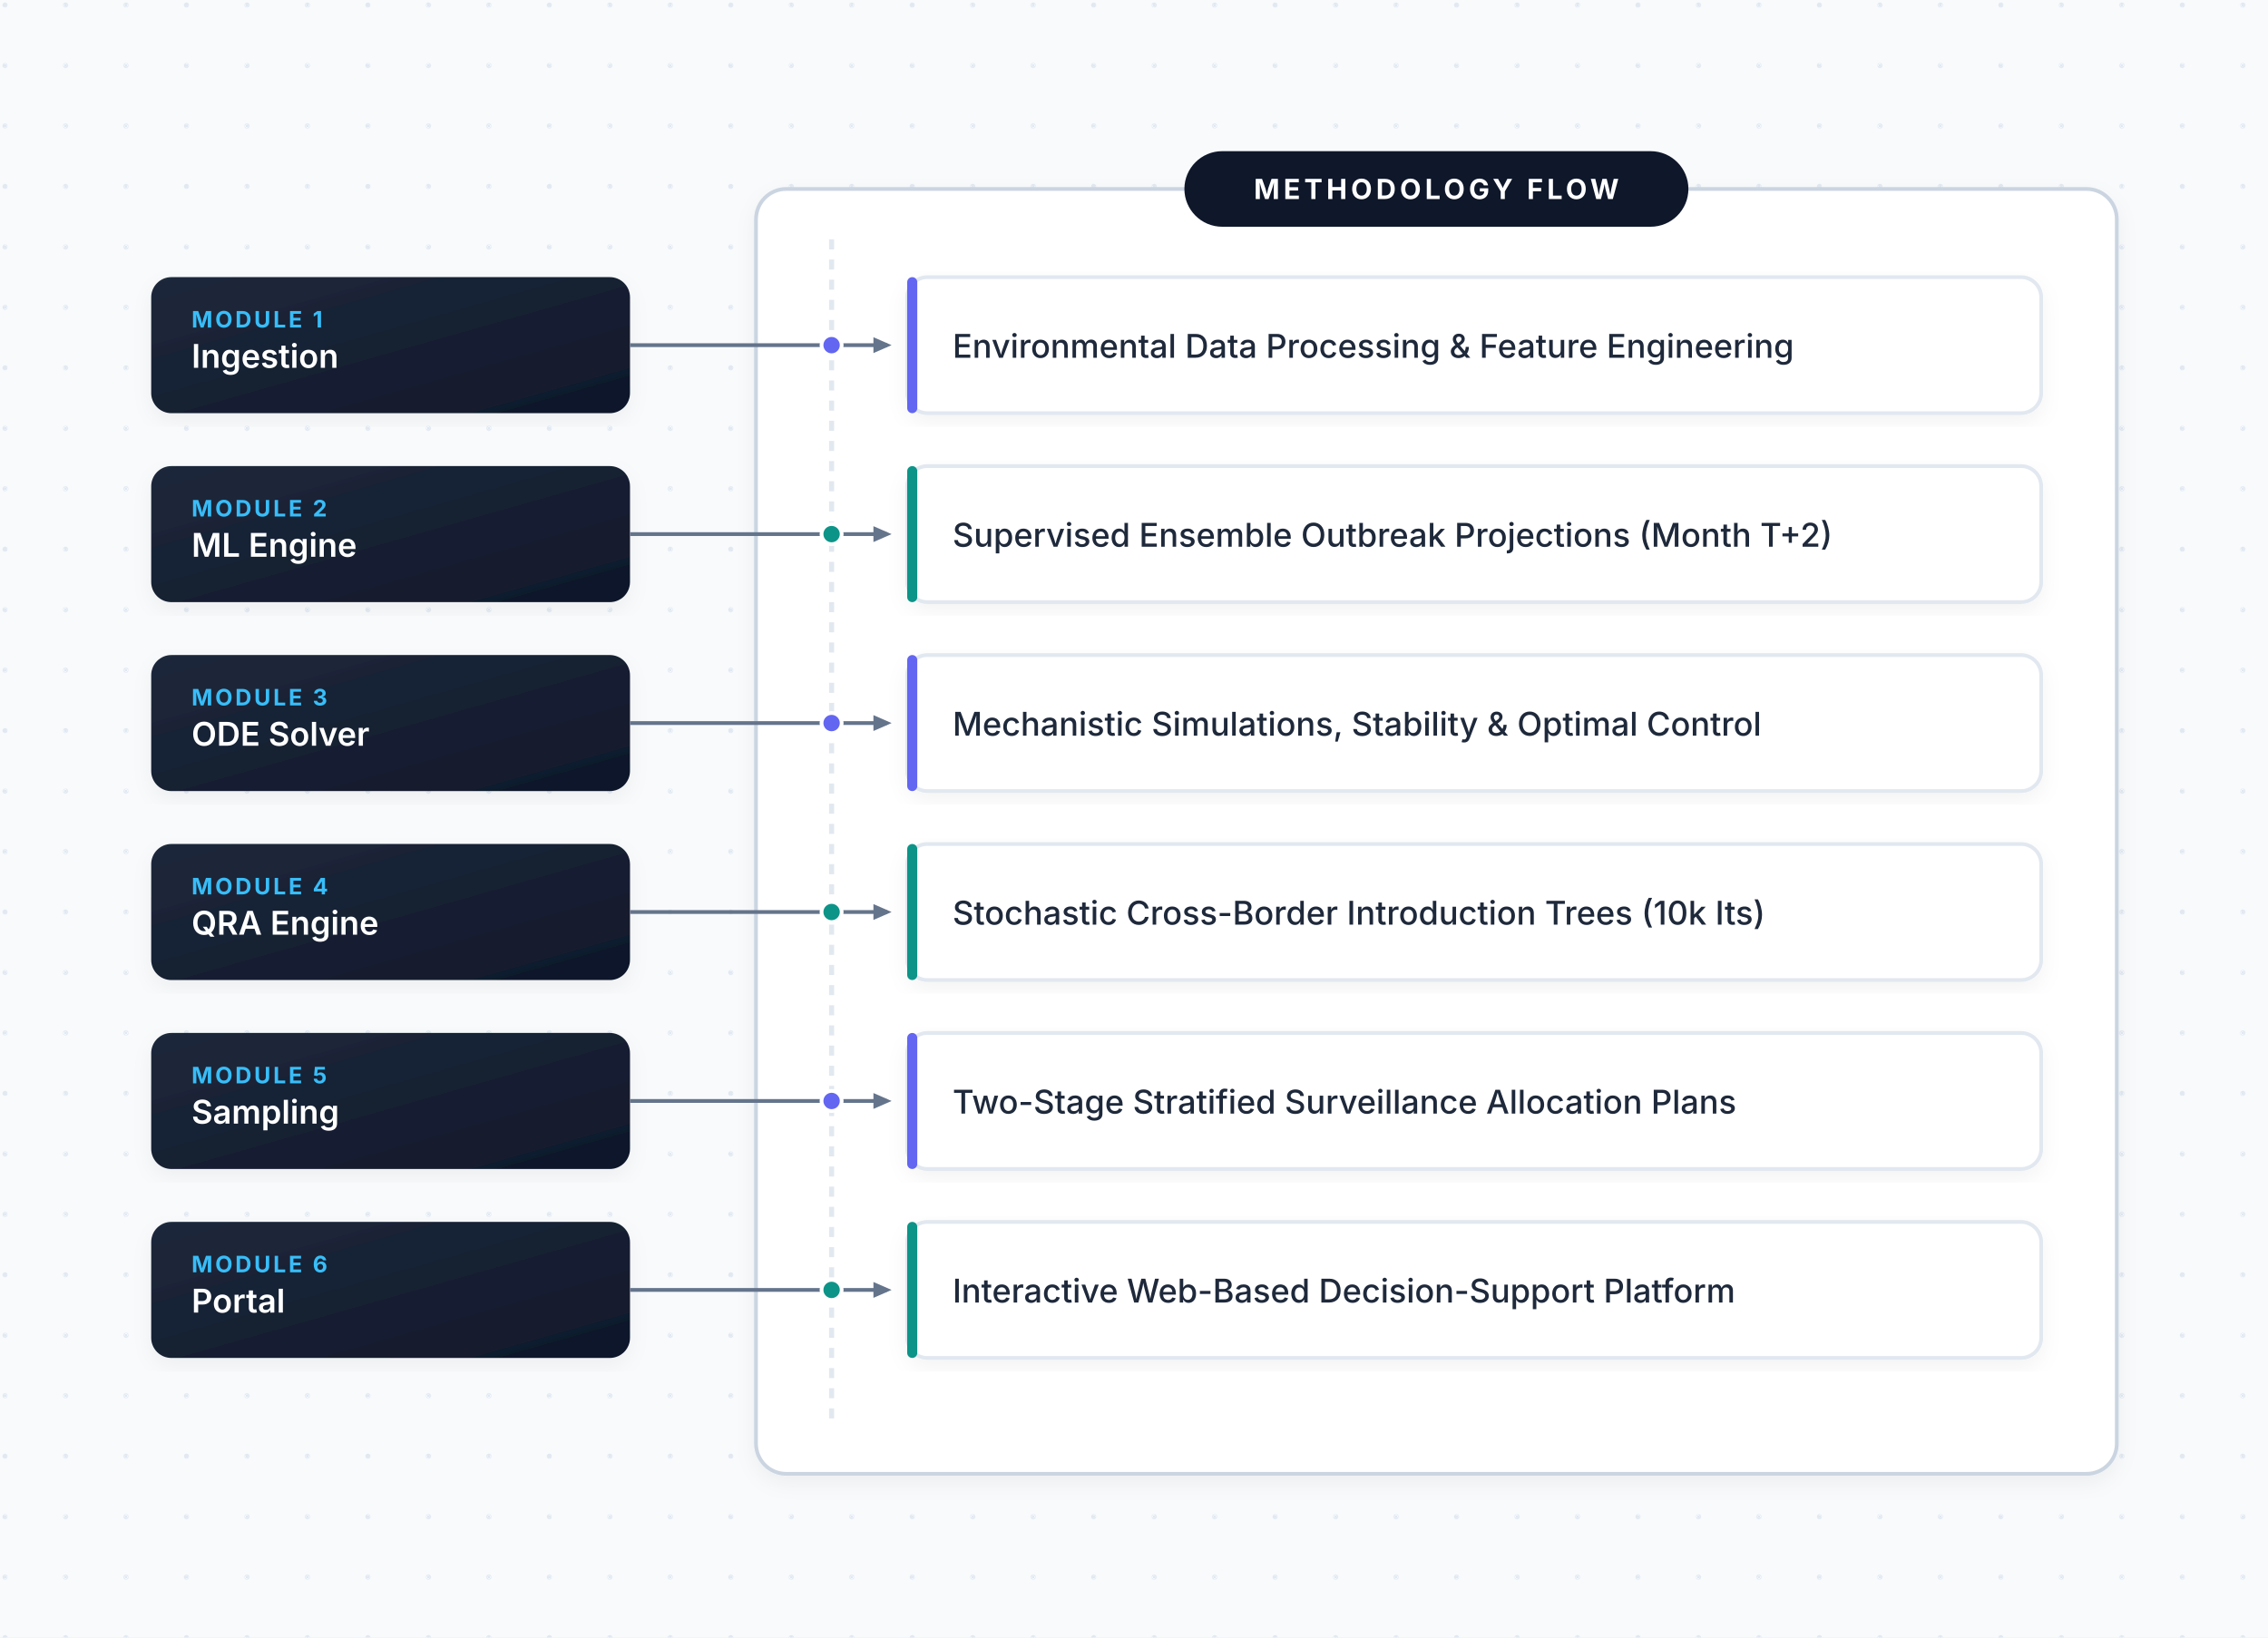
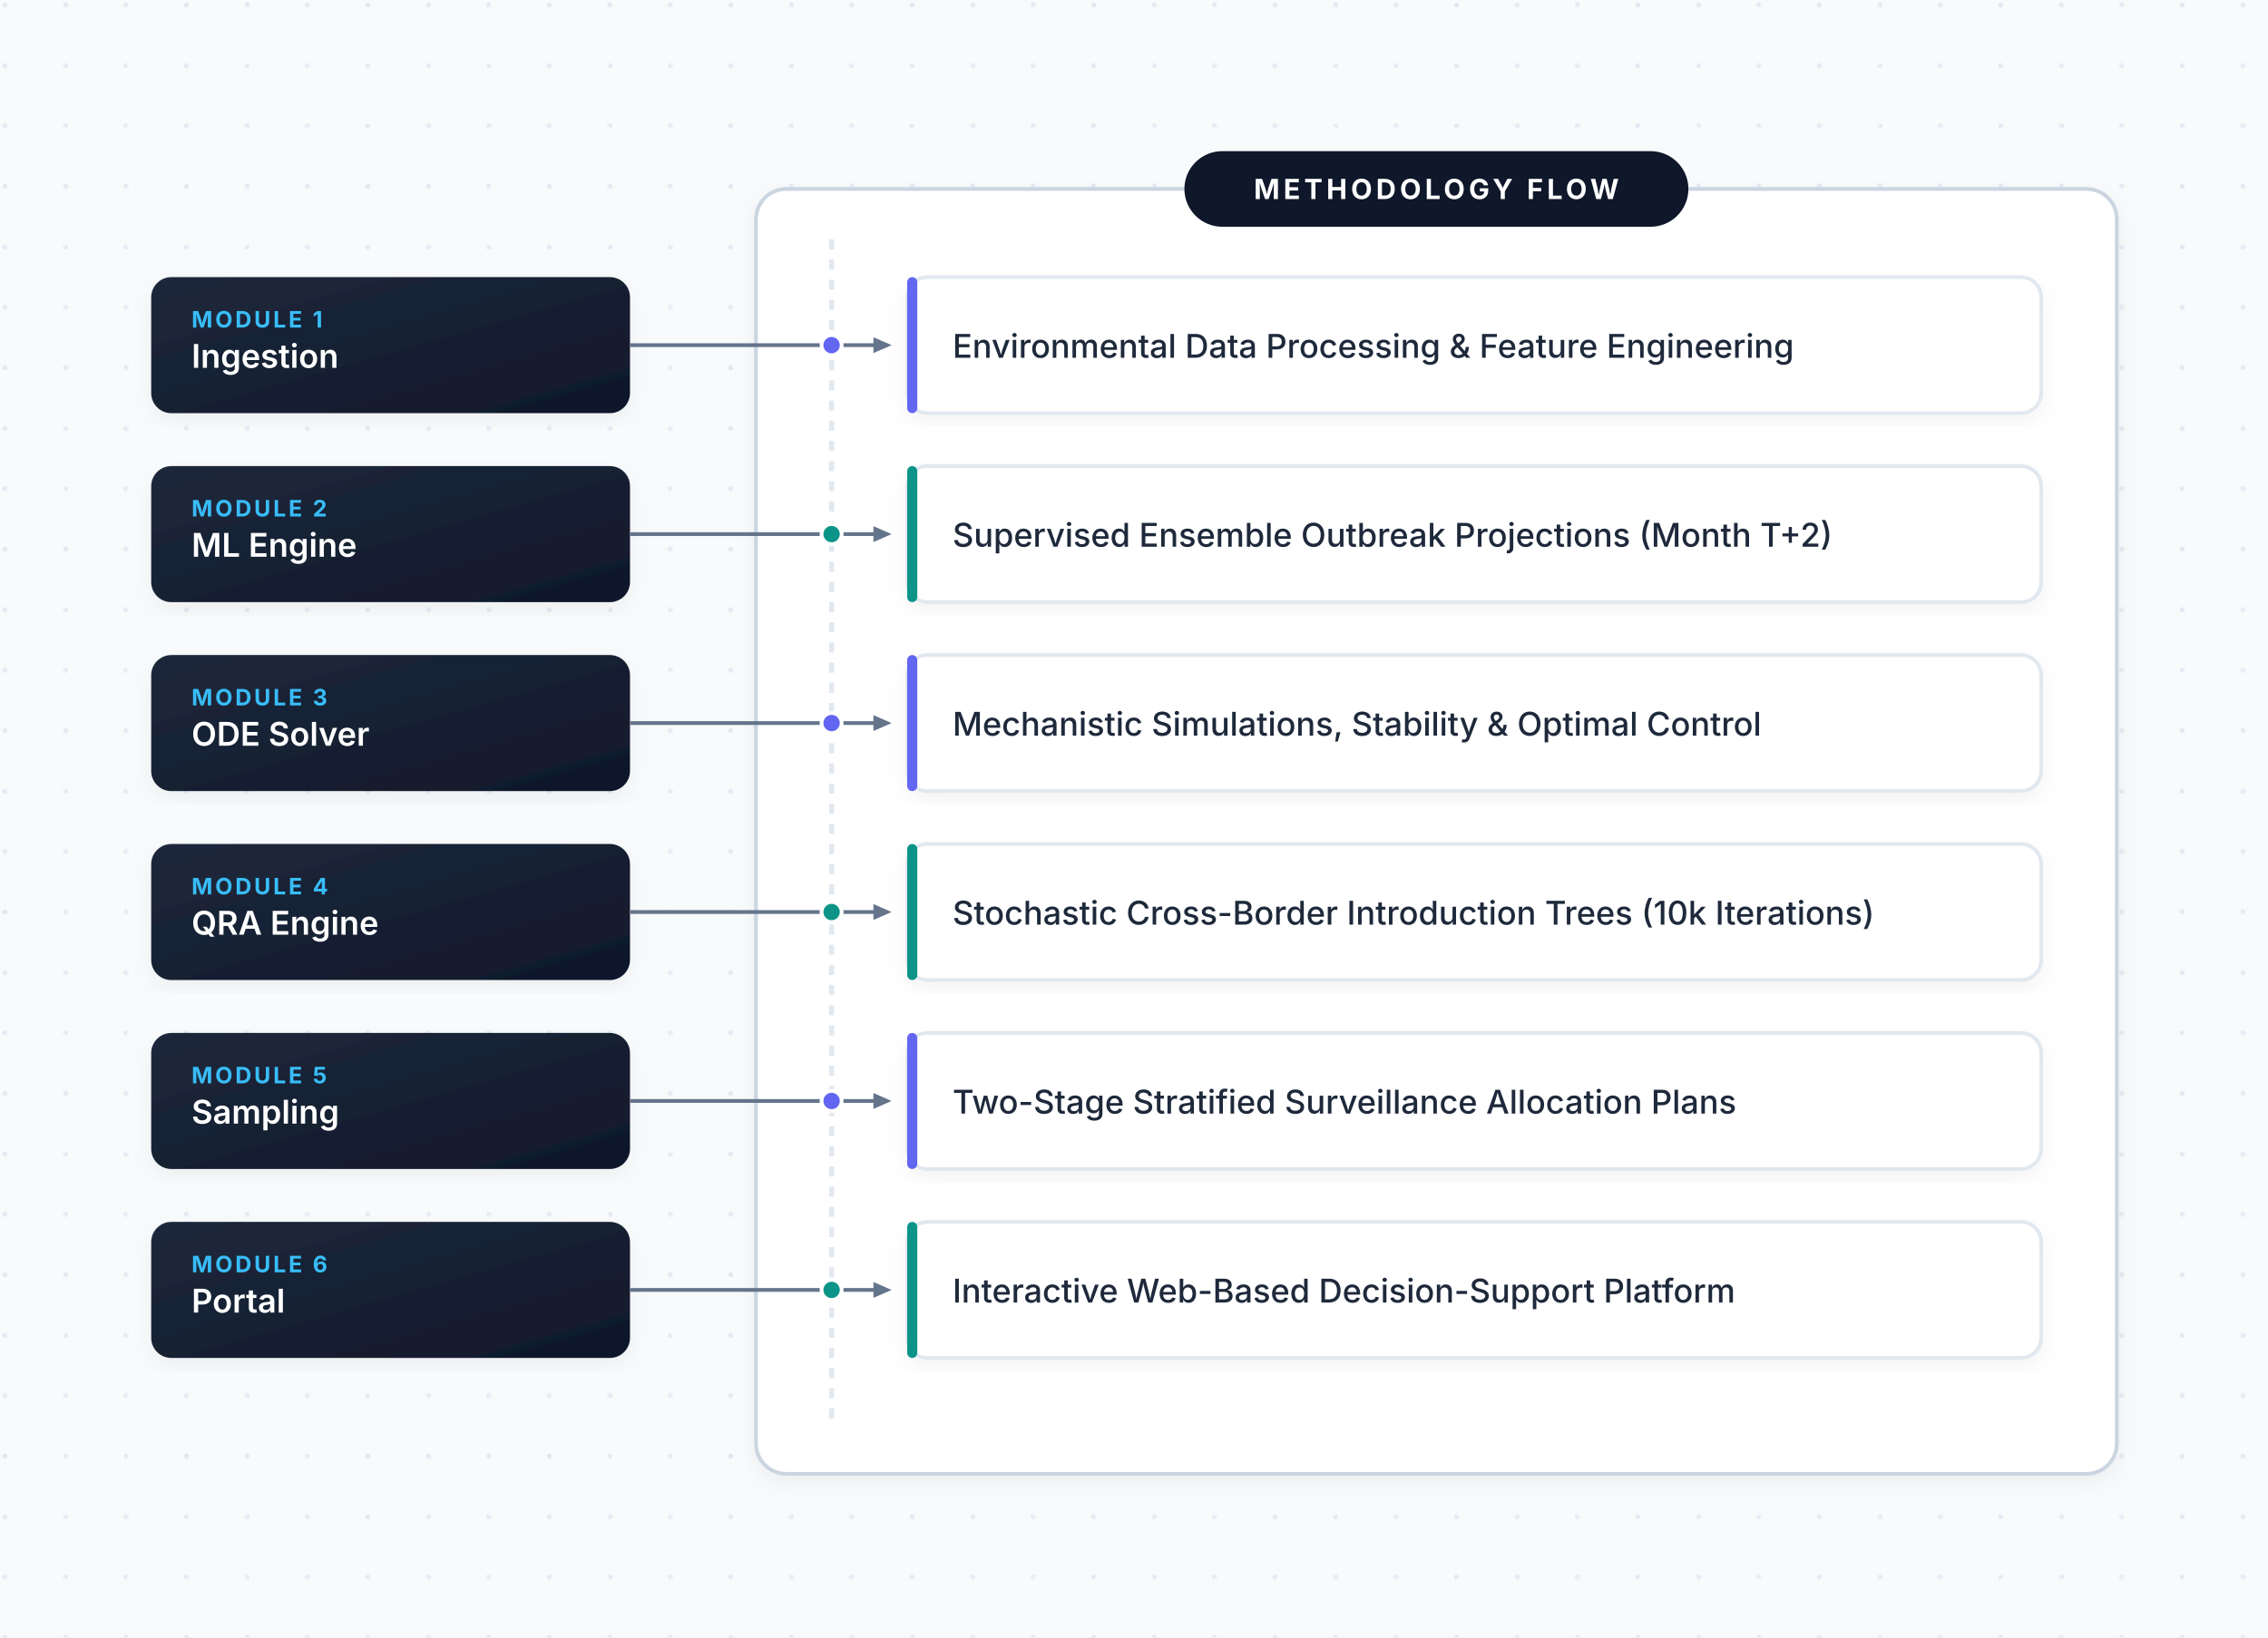
<svg xmlns="http://www.w3.org/2000/svg" viewBox="0 0 900 650" width="100%" height="100%">
  <defs>
    <pattern id="dotGrid" width="24" height="24" patternUnits="userSpaceOnUse">
      <circle cx="2" cy="2" r="1" fill="#e2e8f0" />
    </pattern>
    <filter id="subtleShadow" x="-10%" y="-10%" width="120%" height="120%">
      <feDropShadow dx="0" dy="3" stdDeviation="4" flood-color="#0f172a" flood-opacity="0.05" />
    </filter>
    <linearGradient id="moduleGrad" x1="0%" y1="0%" x2="100%" y2="100%">
      <stop offset="0%" stop-color="#1e293b" />
      <stop offset="100%" stop-color="#0f172a" />
    </linearGradient>
    <marker id="arrow" viewBox="0 0 10 10" refX="6" refY="5" markerWidth="6" markerHeight="6" orient="auto-start-reverse">
      <path d="M 0 1.5 L 8 5 L 0 8.5 z" fill="#64748b" />
    </marker>
  </defs>
  <rect width="900" height="650" fill="#f8fafc" />
  <rect width="900" height="650" fill="url(#dotGrid)" />
  <rect x="300" y="75" width="540" height="510" rx="12" fill="#ffffff" stroke="#cbd5e1" stroke-width="1.5" filter="url(#subtleShadow)" />
  <rect x="470" y="60" width="200" height="30" rx="15" fill="#0f172a" />
  <text x="570" y="79" font-family="system-ui, -apple-system, sans-serif" font-size="11" font-weight="700" fill="#ffffff" letter-spacing="1.5" text-anchor="middle">METHODOLOGY FLOW</text>
  <line x1="330" y1="95" x2="330" y2="565" stroke="#e2e8f0" stroke-width="2" stroke-dasharray="4 4" />
  <g id="row1">
    <rect x="60" y="110" width="190" height="54" rx="8" fill="url(#moduleGrad)" filter="url(#subtleShadow)" />
    <text x="76" y="130" font-family="system-ui, -apple-system, sans-serif" font-size="9" font-weight="700" fill="#38bdf8" letter-spacing="1">MODULE 1</text>
    <text x="76" y="146" font-family="system-ui, -apple-system, sans-serif" font-size="13" font-weight="600" fill="#ffffff">Ingestion</text>
    <path d="M 250 137 L 352 137" fill="none" stroke="#64748b" stroke-width="1.5" marker-end="url(#arrow)" />
    <circle cx="330" cy="137" r="4" fill="#6366f1" stroke="#ffffff" stroke-width="1.5" />
    <rect x="360" y="110" width="450" height="54" rx="8" fill="#ffffff" stroke="#e2e8f0" stroke-width="1.5" filter="url(#subtleShadow)" />
    <rect x="360" y="110" width="4" height="54" rx="2" fill="#6366f1" />
    <text x="378" y="142" font-family="system-ui, -apple-system, sans-serif" font-size="13" font-weight="500" fill="#1e293b">Environmental Data Processing &amp; Feature Engineering</text>
  </g>
  <g id="row2">
    <rect x="60" y="185" width="190" height="54" rx="8" fill="url(#moduleGrad)" filter="url(#subtleShadow)" />
    <text x="76" y="205" font-family="system-ui, -apple-system, sans-serif" font-size="9" font-weight="700" fill="#38bdf8" letter-spacing="1">MODULE 2</text>
    <text x="76" y="221" font-family="system-ui, -apple-system, sans-serif" font-size="13" font-weight="600" fill="#ffffff">ML Engine</text>
    <path d="M 250 212 L 352 212" fill="none" stroke="#64748b" stroke-width="1.5" marker-end="url(#arrow)" />
    <circle cx="330" cy="212" r="4" fill="#0d9488" stroke="#ffffff" stroke-width="1.5" />
    <rect x="360" y="185" width="450" height="54" rx="8" fill="#ffffff" stroke="#e2e8f0" stroke-width="1.5" filter="url(#subtleShadow)" />
    <rect x="360" y="185" width="4" height="54" rx="2" fill="#0d9488" />
    <text x="378" y="217" font-family="system-ui, -apple-system, sans-serif" font-size="13" font-weight="500" fill="#1e293b">Supervised Ensemble Outbreak Projections (Month T+2)</text>
  </g>
  <g id="row3">
    <rect x="60" y="260" width="190" height="54" rx="8" fill="url(#moduleGrad)" filter="url(#subtleShadow)" />
    <text x="76" y="280" font-family="system-ui, -apple-system, sans-serif" font-size="9" font-weight="700" fill="#38bdf8" letter-spacing="1">MODULE 3</text>
    <text x="76" y="296" font-family="system-ui, -apple-system, sans-serif" font-size="13" font-weight="600" fill="#ffffff">ODE Solver</text>
    <path d="M 250 287 L 352 287" fill="none" stroke="#64748b" stroke-width="1.5" marker-end="url(#arrow)" />
    <circle cx="330" cy="287" r="4" fill="#6366f1" stroke="#ffffff" stroke-width="1.5" />
    <rect x="360" y="260" width="450" height="54" rx="8" fill="#ffffff" stroke="#e2e8f0" stroke-width="1.5" filter="url(#subtleShadow)" />
    <rect x="360" y="260" width="4" height="54" rx="2" fill="#6366f1" />
    <text x="378" y="292" font-family="system-ui, -apple-system, sans-serif" font-size="13" font-weight="500" fill="#1e293b">Mechanistic Simulations, Stability &amp; Optimal Control</text>
  </g>
  <g id="row4">
    <rect x="60" y="335" width="190" height="54" rx="8" fill="url(#moduleGrad)" filter="url(#subtleShadow)" />
    <text x="76" y="355" font-family="system-ui, -apple-system, sans-serif" font-size="9" font-weight="700" fill="#38bdf8" letter-spacing="1">MODULE 4</text>
    <text x="76" y="371" font-family="system-ui, -apple-system, sans-serif" font-size="13" font-weight="600" fill="#ffffff">QRA Engine</text>
    <path d="M 250 362 L 352 362" fill="none" stroke="#64748b" stroke-width="1.5" marker-end="url(#arrow)" />
    <circle cx="330" cy="362" r="4" fill="#0d9488" stroke="#ffffff" stroke-width="1.5" />
    <rect x="360" y="335" width="450" height="54" rx="8" fill="#ffffff" stroke="#e2e8f0" stroke-width="1.5" filter="url(#subtleShadow)" />
    <rect x="360" y="335" width="4" height="54" rx="2" fill="#0d9488" />
-     <text x="378" y="367" font-family="system-ui, -apple-system, sans-serif" font-size="13" font-weight="500" fill="#1e293b">Stochastic Cross-Border Introduction Trees (10k Its)</text>
+     <text x="378" y="367" font-family="system-ui, -apple-system, sans-serif" font-size="13" font-weight="500" fill="#1e293b">Stochastic Cross-Border Introduction Trees (10k Iterations)</text>
  </g>
  <g id="row5">
    <rect x="60" y="410" width="190" height="54" rx="8" fill="url(#moduleGrad)" filter="url(#subtleShadow)" />
    <text x="76" y="430" font-family="system-ui, -apple-system, sans-serif" font-size="9" font-weight="700" fill="#38bdf8" letter-spacing="1">MODULE 5</text>
    <text x="76" y="446" font-family="system-ui, -apple-system, sans-serif" font-size="13" font-weight="600" fill="#ffffff">Sampling</text>
    <path d="M 250 437 L 352 437" fill="none" stroke="#64748b" stroke-width="1.5" marker-end="url(#arrow)" />
    <circle cx="330" cy="437" r="4" fill="#6366f1" stroke="#ffffff" stroke-width="1.5" />
    <rect x="360" y="410" width="450" height="54" rx="8" fill="#ffffff" stroke="#e2e8f0" stroke-width="1.5" filter="url(#subtleShadow)" />
    <rect x="360" y="410" width="4" height="54" rx="2" fill="#6366f1" />
    <text x="378" y="442" font-family="system-ui, -apple-system, sans-serif" font-size="13" font-weight="500" fill="#1e293b">Two-Stage Stratified Surveillance Allocation Plans</text>
  </g>
  <g id="row6">
    <rect x="60" y="485" width="190" height="54" rx="8" fill="url(#moduleGrad)" filter="url(#subtleShadow)" />
    <text x="76" y="505" font-family="system-ui, -apple-system, sans-serif" font-size="9" font-weight="700" fill="#38bdf8" letter-spacing="1">MODULE 6</text>
    <text x="76" y="521" font-family="system-ui, -apple-system, sans-serif" font-size="13" font-weight="600" fill="#ffffff">Portal</text>
    <path d="M 250 512 L 352 512" fill="none" stroke="#64748b" stroke-width="1.5" marker-end="url(#arrow)" />
    <circle cx="330" cy="512" r="4" fill="#0d9488" stroke="#ffffff" stroke-width="1.5" />
    <rect x="360" y="485" width="450" height="54" rx="8" fill="#ffffff" stroke="#e2e8f0" stroke-width="1.5" filter="url(#subtleShadow)" />
    <rect x="360" y="485" width="4" height="54" rx="2" fill="#0d9488" />
    <text x="378" y="517" font-family="system-ui, -apple-system, sans-serif" font-size="13" font-weight="500" fill="#1e293b">Interactive Web-Based Decision-Support Platform</text>
  </g>
</svg>
